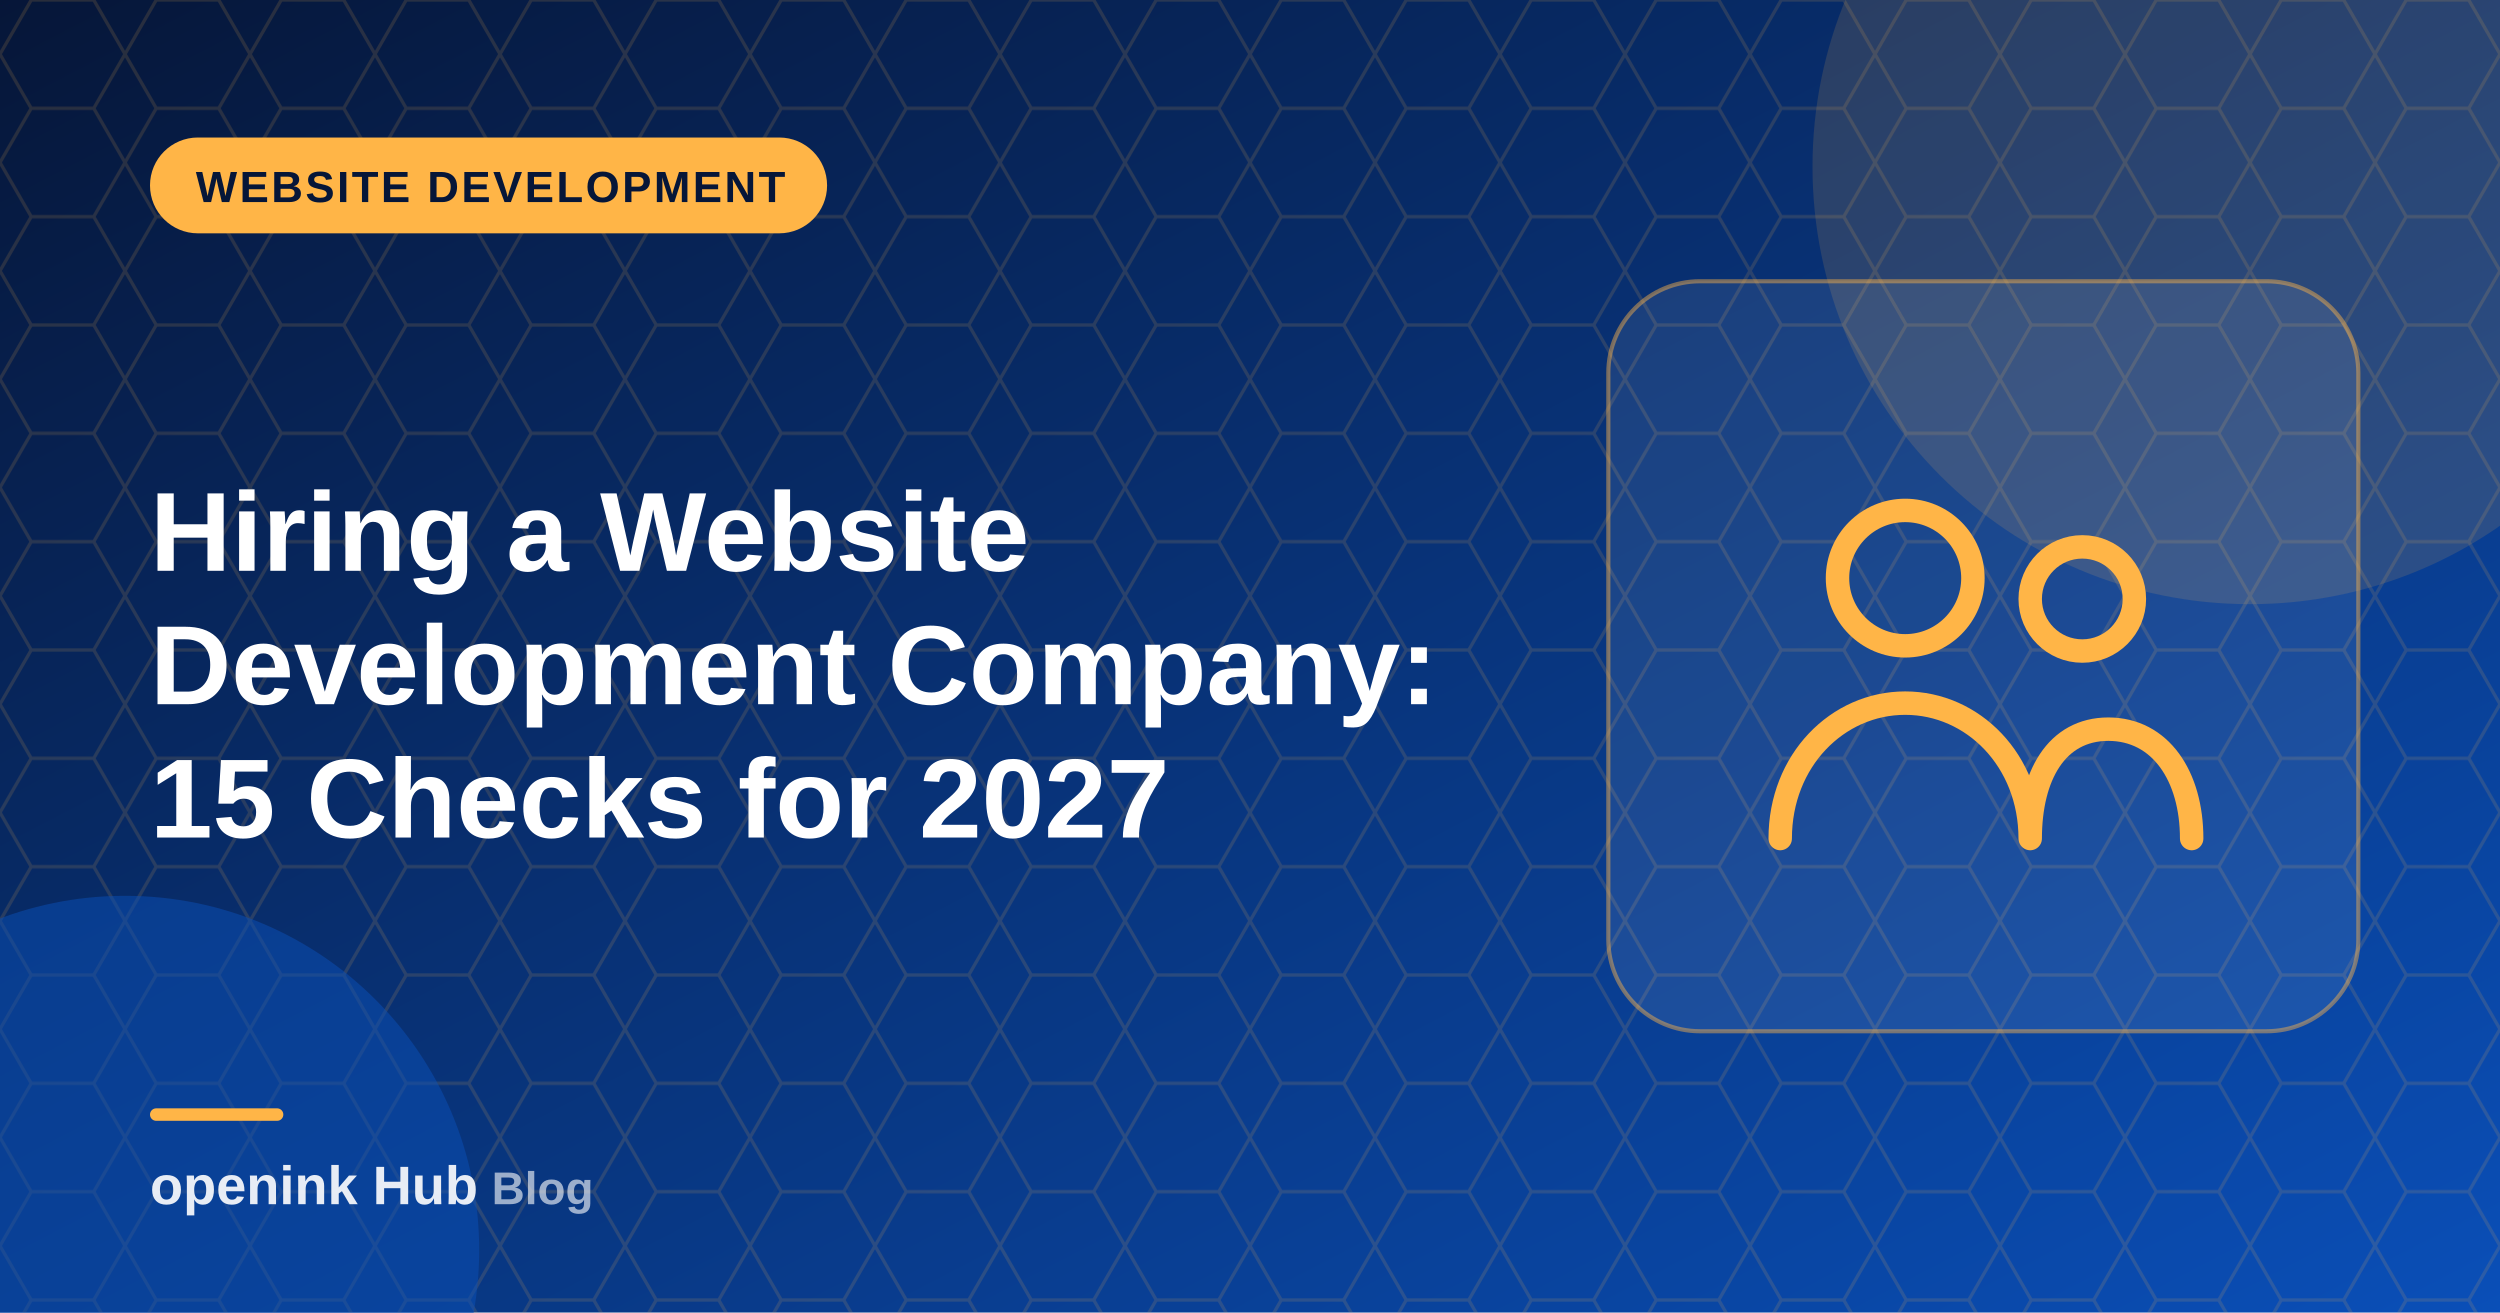
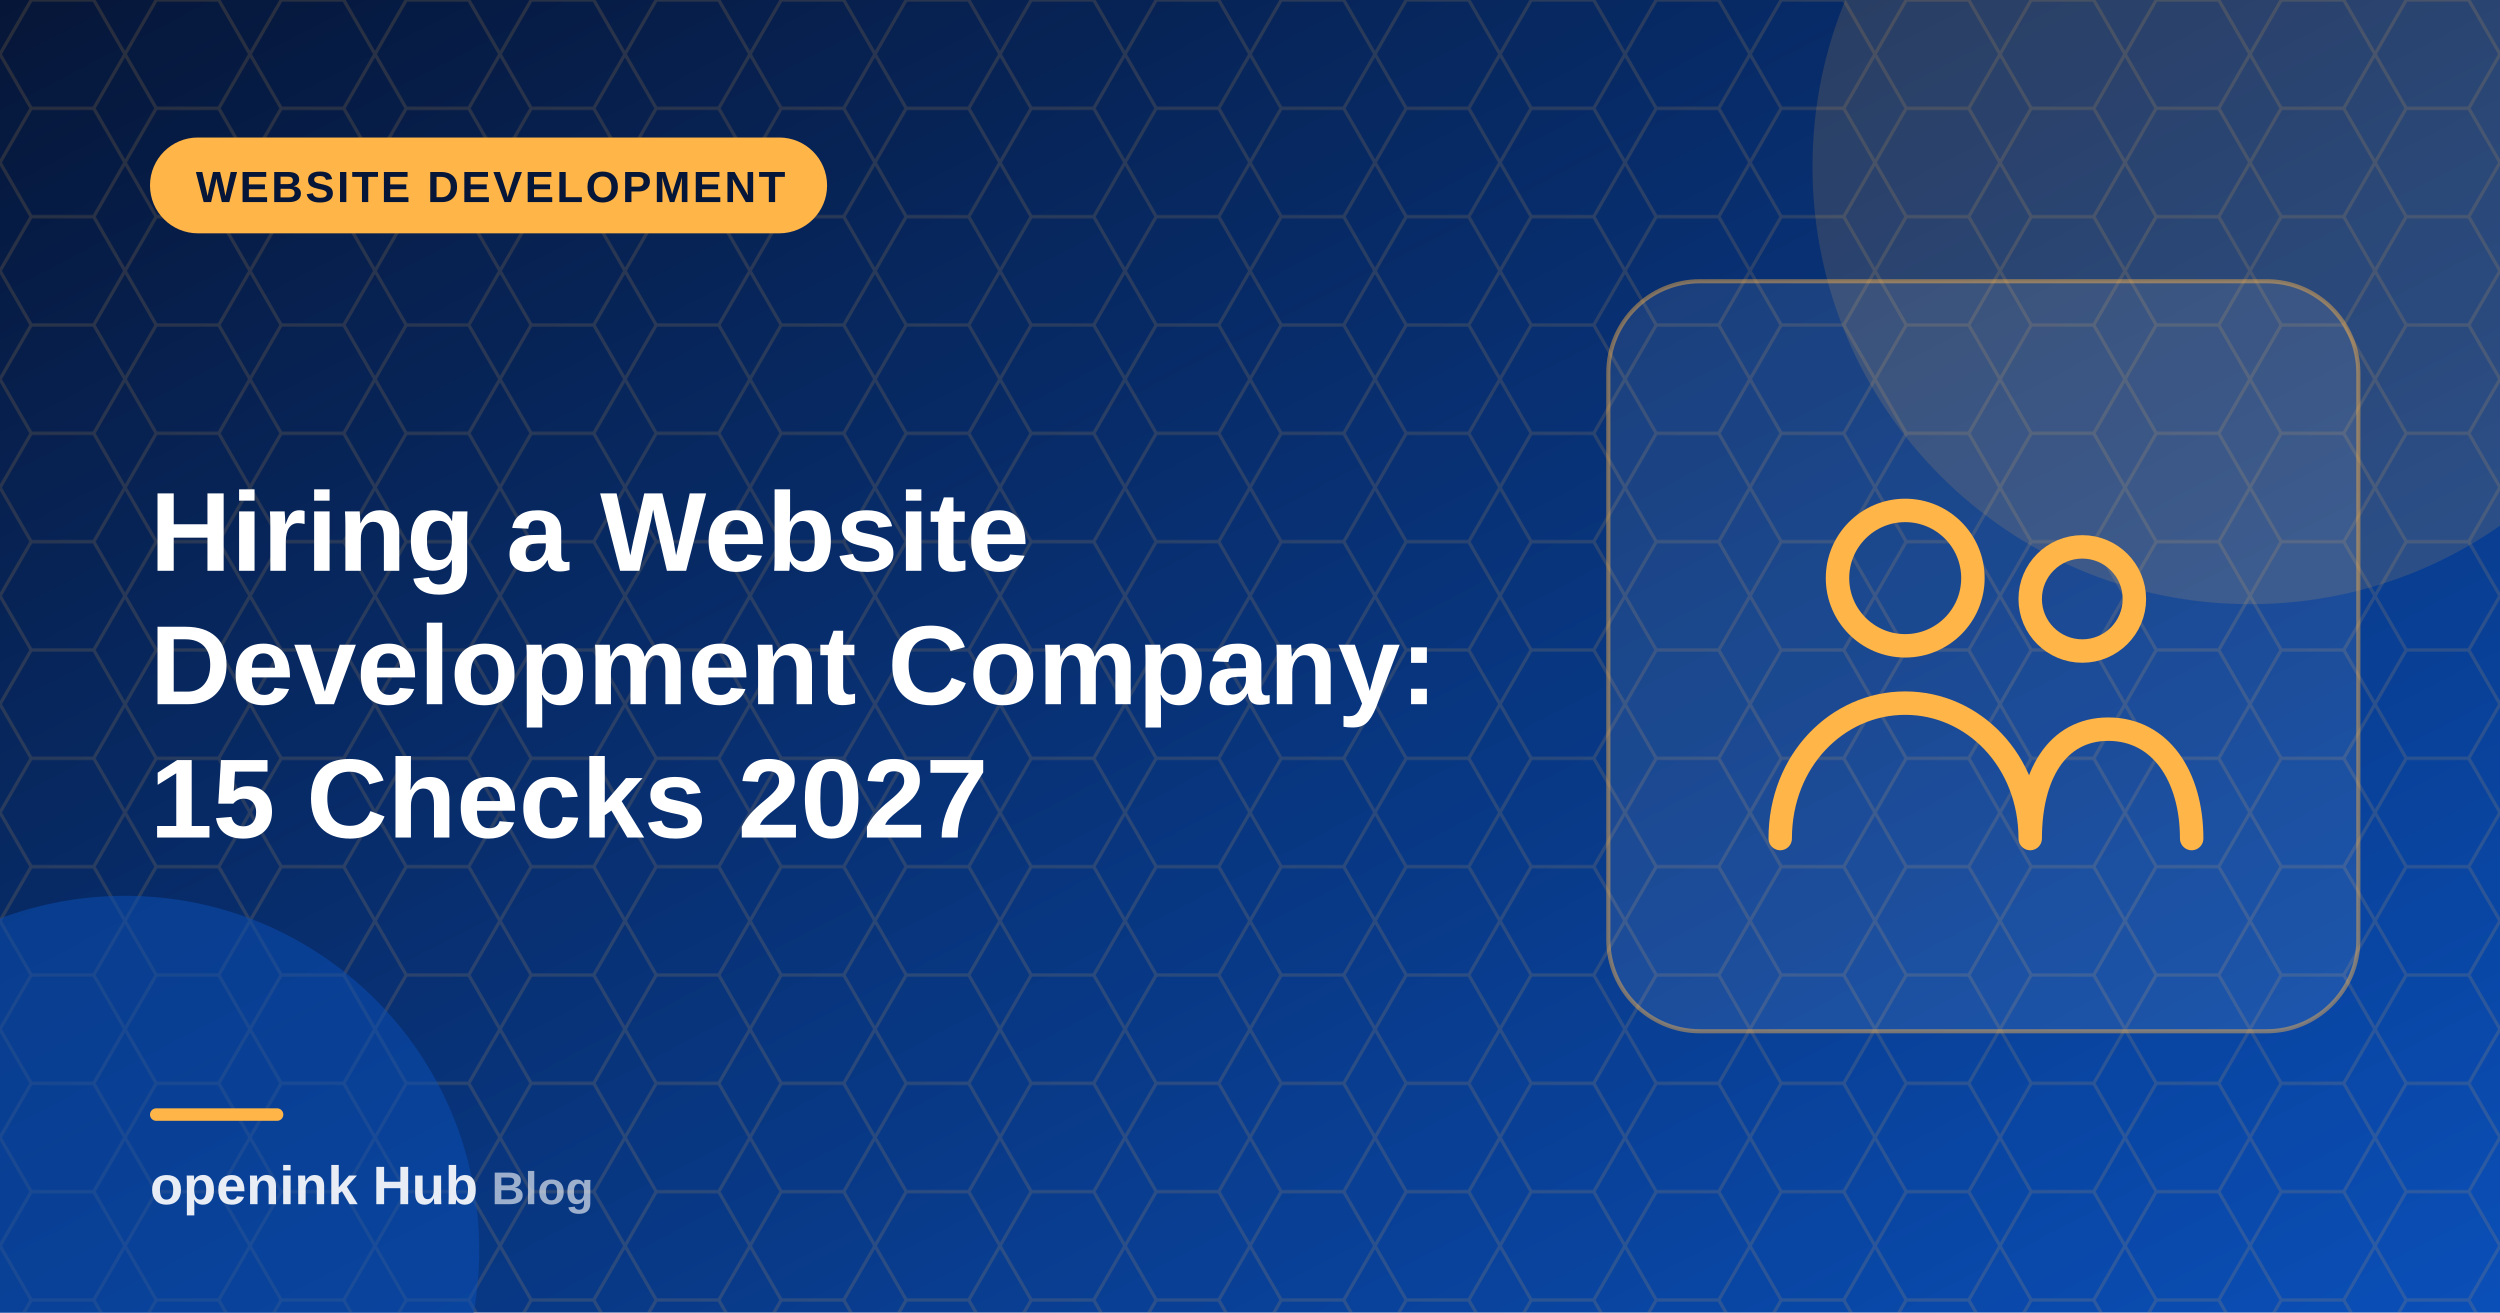
- <svg xmlns="http://www.w3.org/2000/svg" width="1200" height="630" viewBox="0 0 1200 630" role="img" aria-label="Hiring a Website Development Company: 15 Checks for 2027">
+ <svg xmlns="http://www.w3.org/2000/svg" width="1200" height="630" viewBox="0 0 1200 630" role="img" aria-label="Hiring a Website Development Company: 15 Checks 2027">
  <defs>
    <linearGradient id="g" x1="0" y1="0" x2="1" y2="1">
      <stop offset="0" stop-color="#061638" />
      <stop offset="1" stop-color="#0a4fb8" />
    </linearGradient>
    <pattern id="p" width="60" height="52" patternUnits="userSpaceOnUse">
      <path d="M15 0h30l15 26-15 26H15L0 26Z" fill="none" stroke="#ffb547" stroke-width="1.6" />
    </pattern>
    <style>.ic{fill:none;stroke:#ffb547;stroke-width:9;stroke-linecap:round;stroke-linejoin:round}.ic .f{fill:#ffb547;stroke:none}</style>
  </defs>
  <rect width="1200" height="630" fill="url(#g)" />
  <rect width="1200" height="630" fill="url(#p)" opacity=".14" />
  <circle cx="1080" cy="80" r="210" fill="#ffb547" opacity=".14" />
  <circle cx="60" cy="600" r="170" fill="#0a4fb8" opacity=".5" />
  <rect x="772" y="135" width="360" height="360" rx="44" fill="#fff" fill-opacity=".08" stroke="#ffb547" stroke-opacity=".45" stroke-width="2" />
  <g class="ic" transform="translate(827 190) scale(1.25)">
    <circle cx="70" cy="70" r="26" />
    <circle cx="138" cy="78" r="20" />
    <path d="M22 170c0-30 22-52 48-52s48 22 48 52M118 170c0-24 10-42 30-42s32 18 32 42" />
  </g>
  <rect x="72" y="66" width="325" height="46" rx="23" fill="#ffb547" />
  <text x="94" y="97" fill="#061638" font-family="Segoe UI,Arial,sans-serif" font-size="21" font-weight="700" letter-spacing="1.2">WEBSITE DEVELOPMENT</text>
  <text x="72" y="274" fill="#fff" font-family="Segoe UI,Arial,sans-serif" font-size="54" font-weight="800">Hiring a Website</text>
  <text x="72" y="338" fill="#fff" font-family="Segoe UI,Arial,sans-serif" font-size="54" font-weight="800">Development Company:</text>
-   <text x="72" y="402" fill="#fff" font-family="Segoe UI,Arial,sans-serif" font-size="54" font-weight="800">15 Checks for 2027</text>
+   <text x="72" y="402" fill="#fff" font-family="Segoe UI,Arial,sans-serif" font-size="54" font-weight="800">15 Checks 2027</text>
  <rect x="72" y="532" width="64" height="6" rx="3" fill="#ffb547" />
  <text x="72" y="578" fill="#fff" fill-opacity=".9" font-family="Segoe UI,Arial,sans-serif" font-size="26" font-weight="700">openink Hub</text>
  <text x="236" y="578" fill="#fff" fill-opacity=".6" font-family="Segoe UI,Arial,sans-serif" font-size="22" font-weight="600">Blog</text>
</svg>
